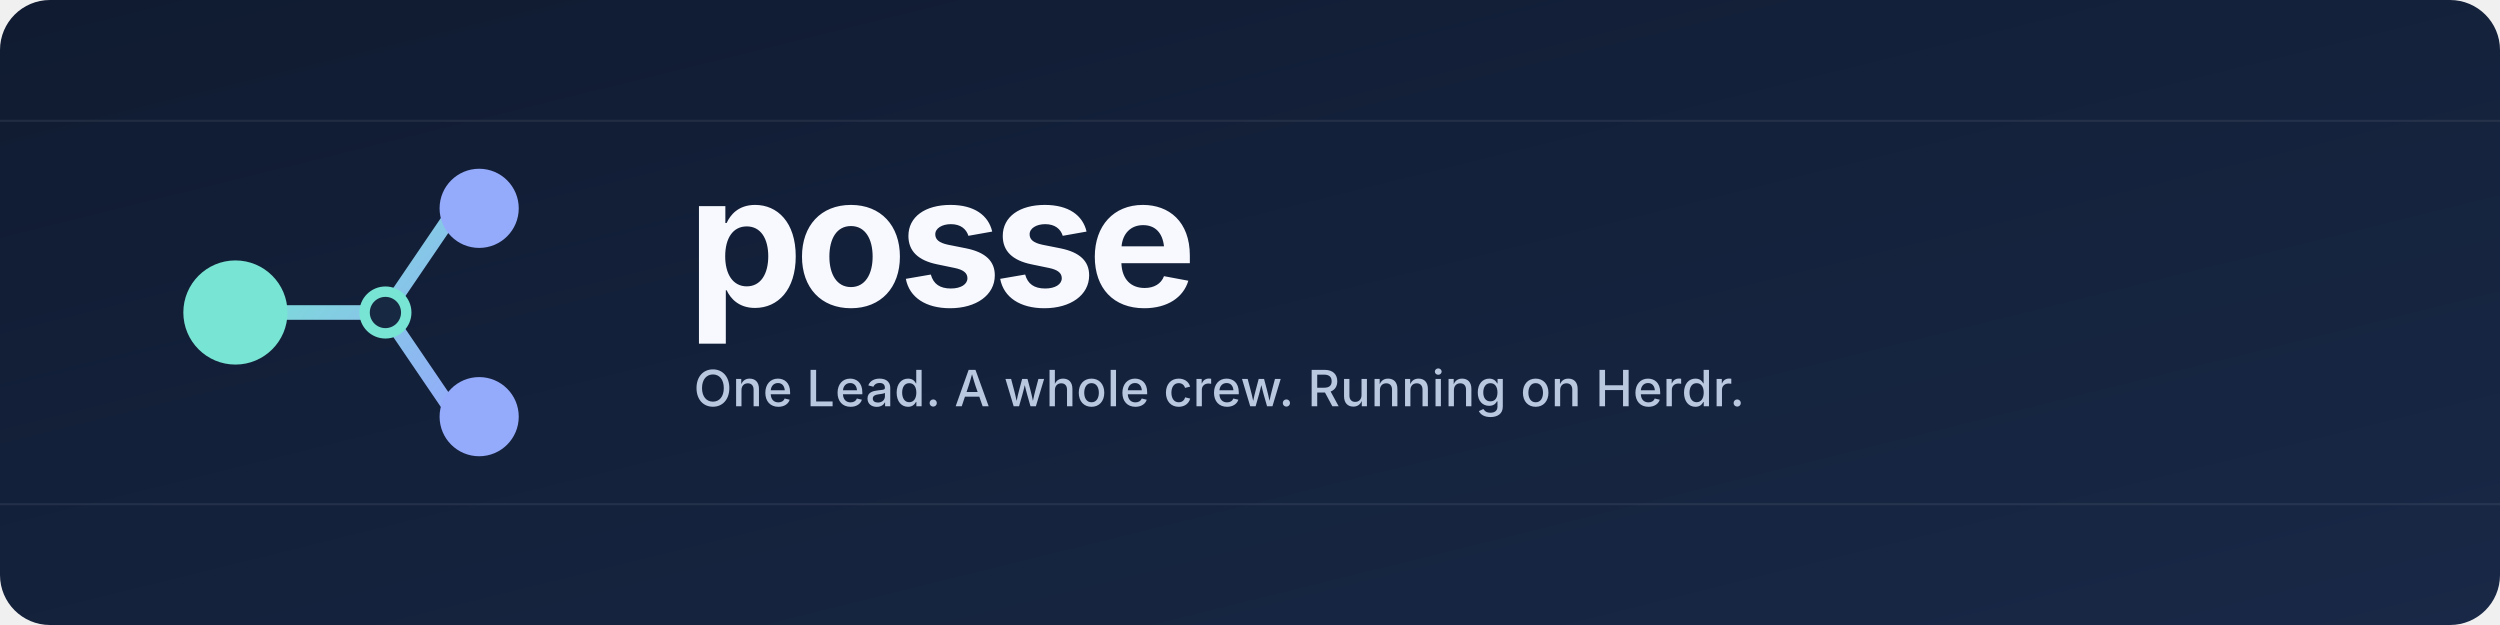
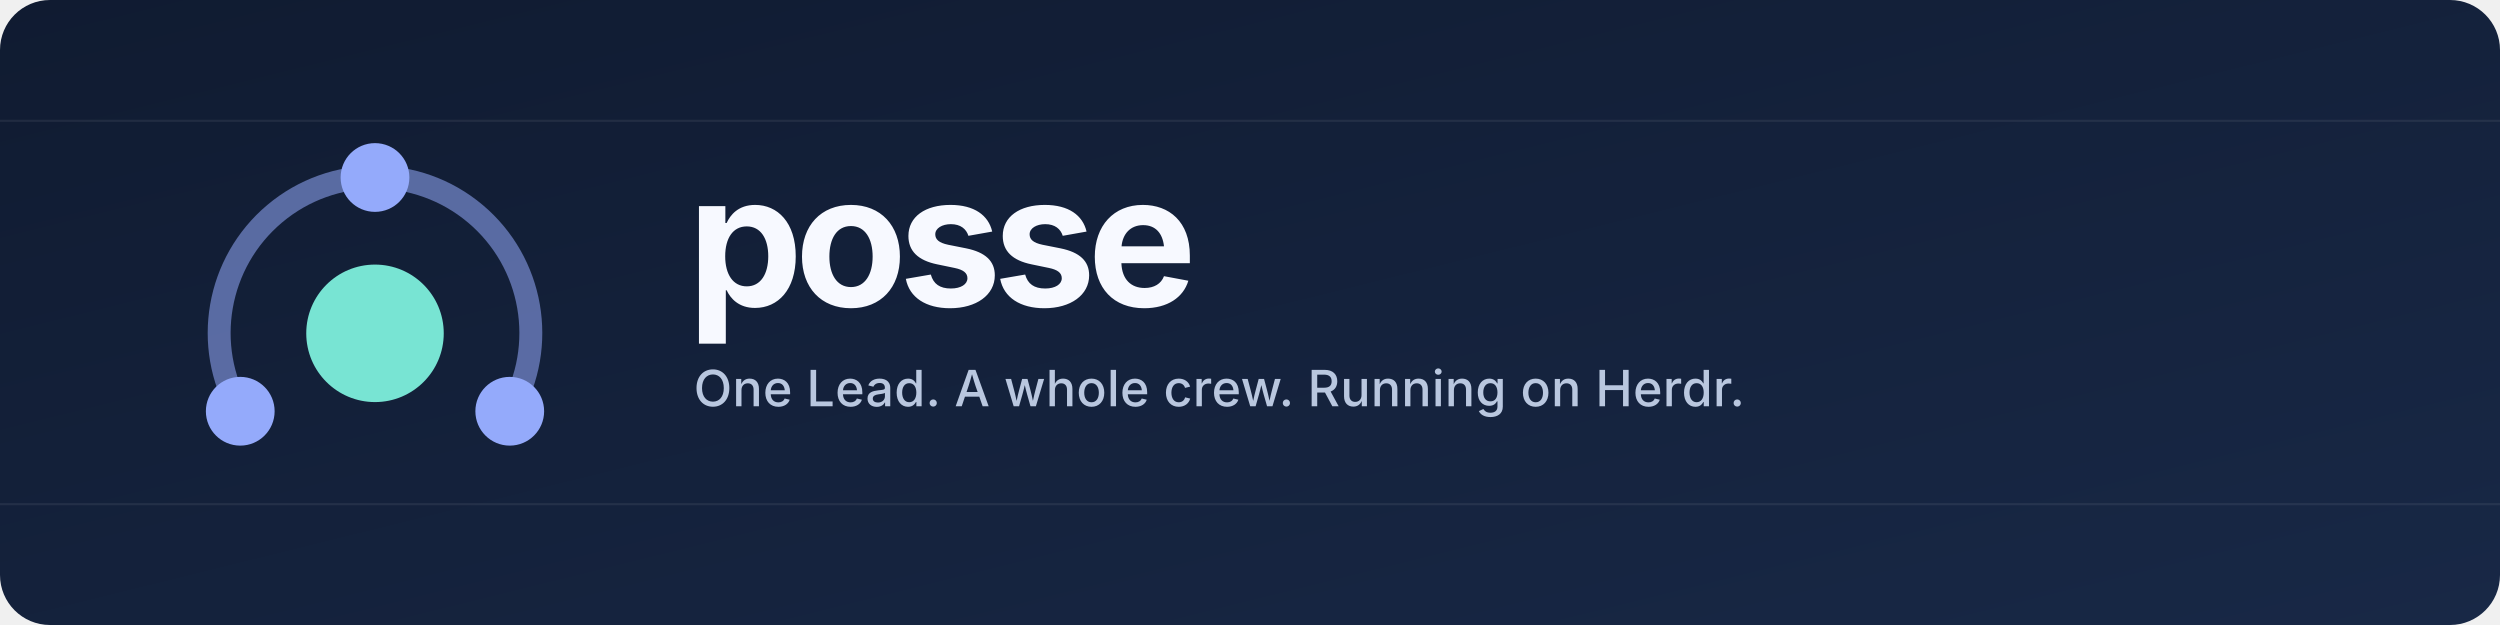
<svg xmlns="http://www.w3.org/2000/svg" width="1200" height="300" viewBox="0 0 1200 300" role="img" aria-labelledby="title desc">
  <defs>
    <linearGradient id="background" x2="1" y2="1">
      <stop stop-color="#101b31" />
      <stop offset="1" stop-color="#182846" />
    </linearGradient>
-     <linearGradient id="accent" x2="1" y2="1">
-       <stop stop-color="#78e4d3" />
-       <stop offset="1" stop-color="#94aafb" />
-     </linearGradient>
  </defs>
  <rect width="1200" height="300" rx="24" fill="url(#background)" />
  <path d="M0 242h1200M0 58h1200" stroke="#ffffff" stroke-opacity=".07" />
-   <g transform="translate(75 62)" fill="none" stroke-linecap="round" stroke-linejoin="round">
-     <path d="M63 88h47m0 0 34-50m-34 50 34 50" stroke="url(#accent)" stroke-width="7" />
-     <circle cx="38" cy="88" r="25" fill="#78e4d3" />
-     <circle cx="155" cy="38" r="19" fill="#94aafb" />
-     <circle cx="155" cy="138" r="19" fill="#94aafb" />
-     <circle cx="110" cy="88" r="10" fill="#172942" stroke="#78e4d3" stroke-width="5" />
+   <g transform="translate(70 50) scale(2.2)">
+     <path d="M20.6 67A34 34 0 1 1 79.4 67" fill="none" stroke="#94aafb" stroke-width="5" stroke-linecap="round" opacity=".55" />
+     <circle cx="50" cy="50" r="15" fill="#78e4d3" />
+     <circle cx="20.6" cy="67" r="7.5" fill="#94aafb" />
+     <circle cx="50" cy="16" r="7.5" fill="#94aafb" />
+     <circle cx="79.4" cy="67" r="7.5" fill="#94aafb" />
  </g>
  <text x="330" y="147" fill="#f7f9ff" font-family="system-ui, -apple-system, sans-serif" font-size="88" font-weight="750" letter-spacing="-4">posse</text>
  <text x="333" y="195" fill="#b9c7df" font-family="system-ui, -apple-system, sans-serif" font-size="24" font-weight="500" letter-spacing=".2">One Lead. A whole crew. Running on Herdr.</text>
</svg>
